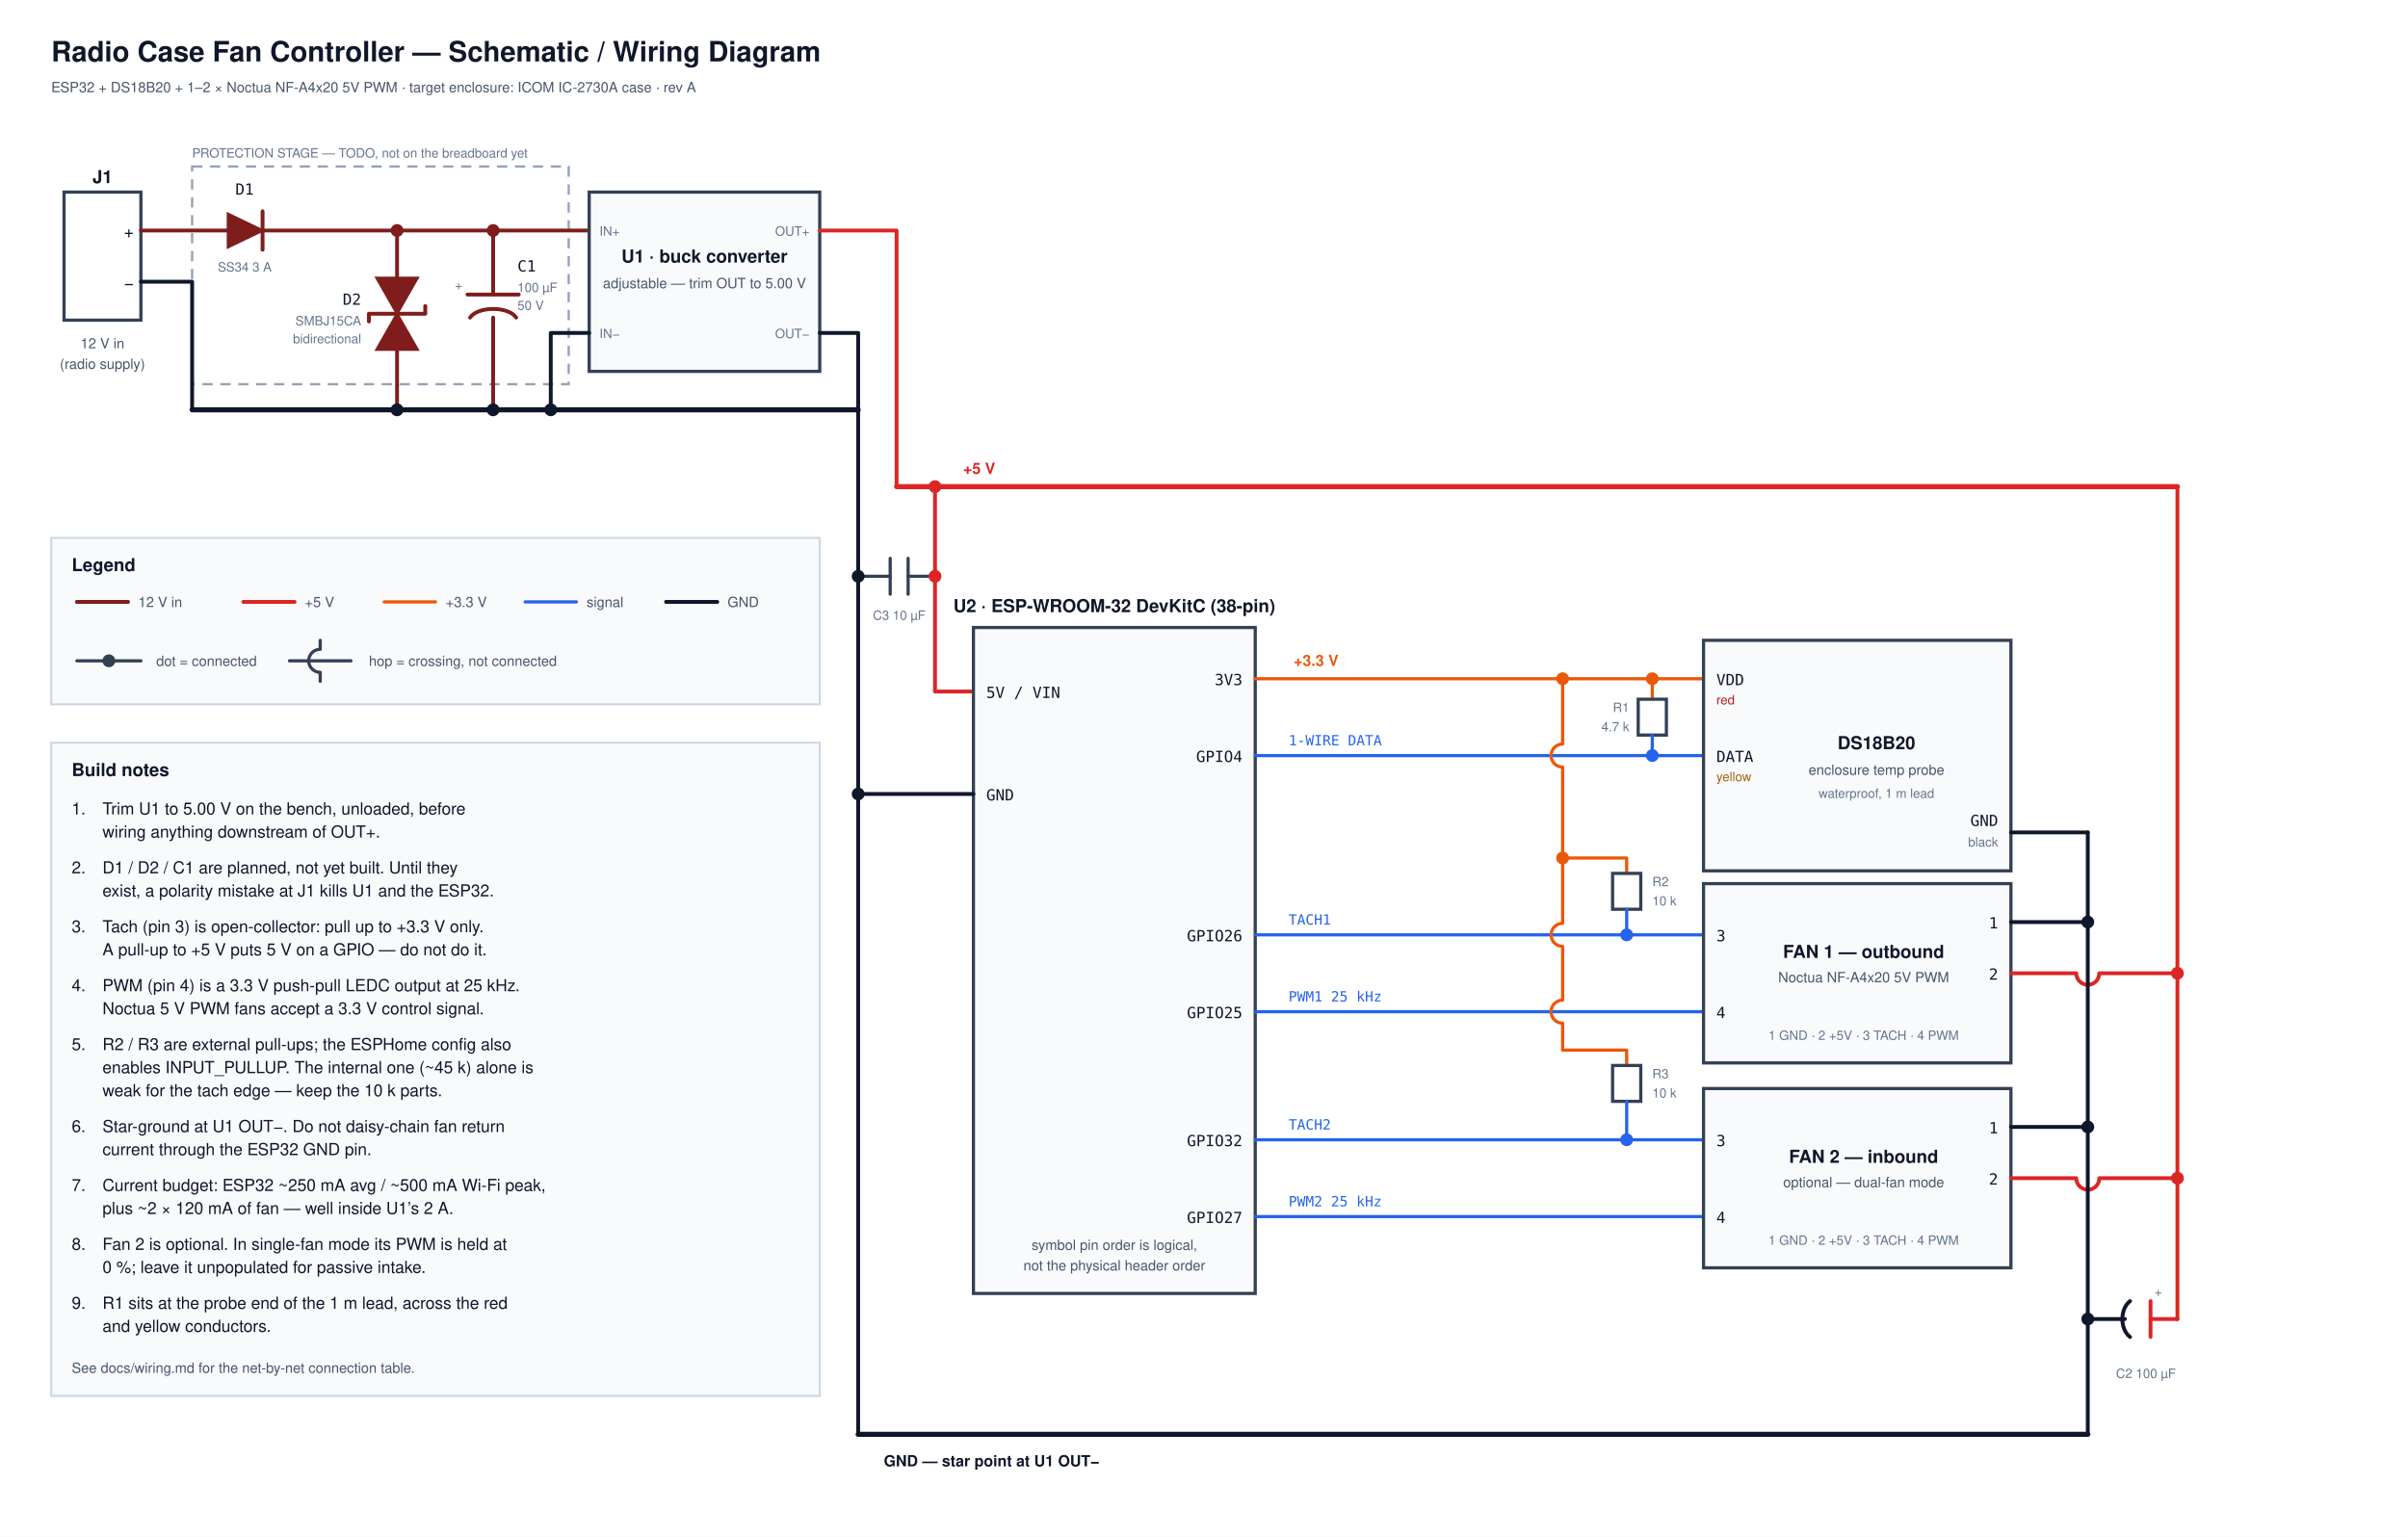
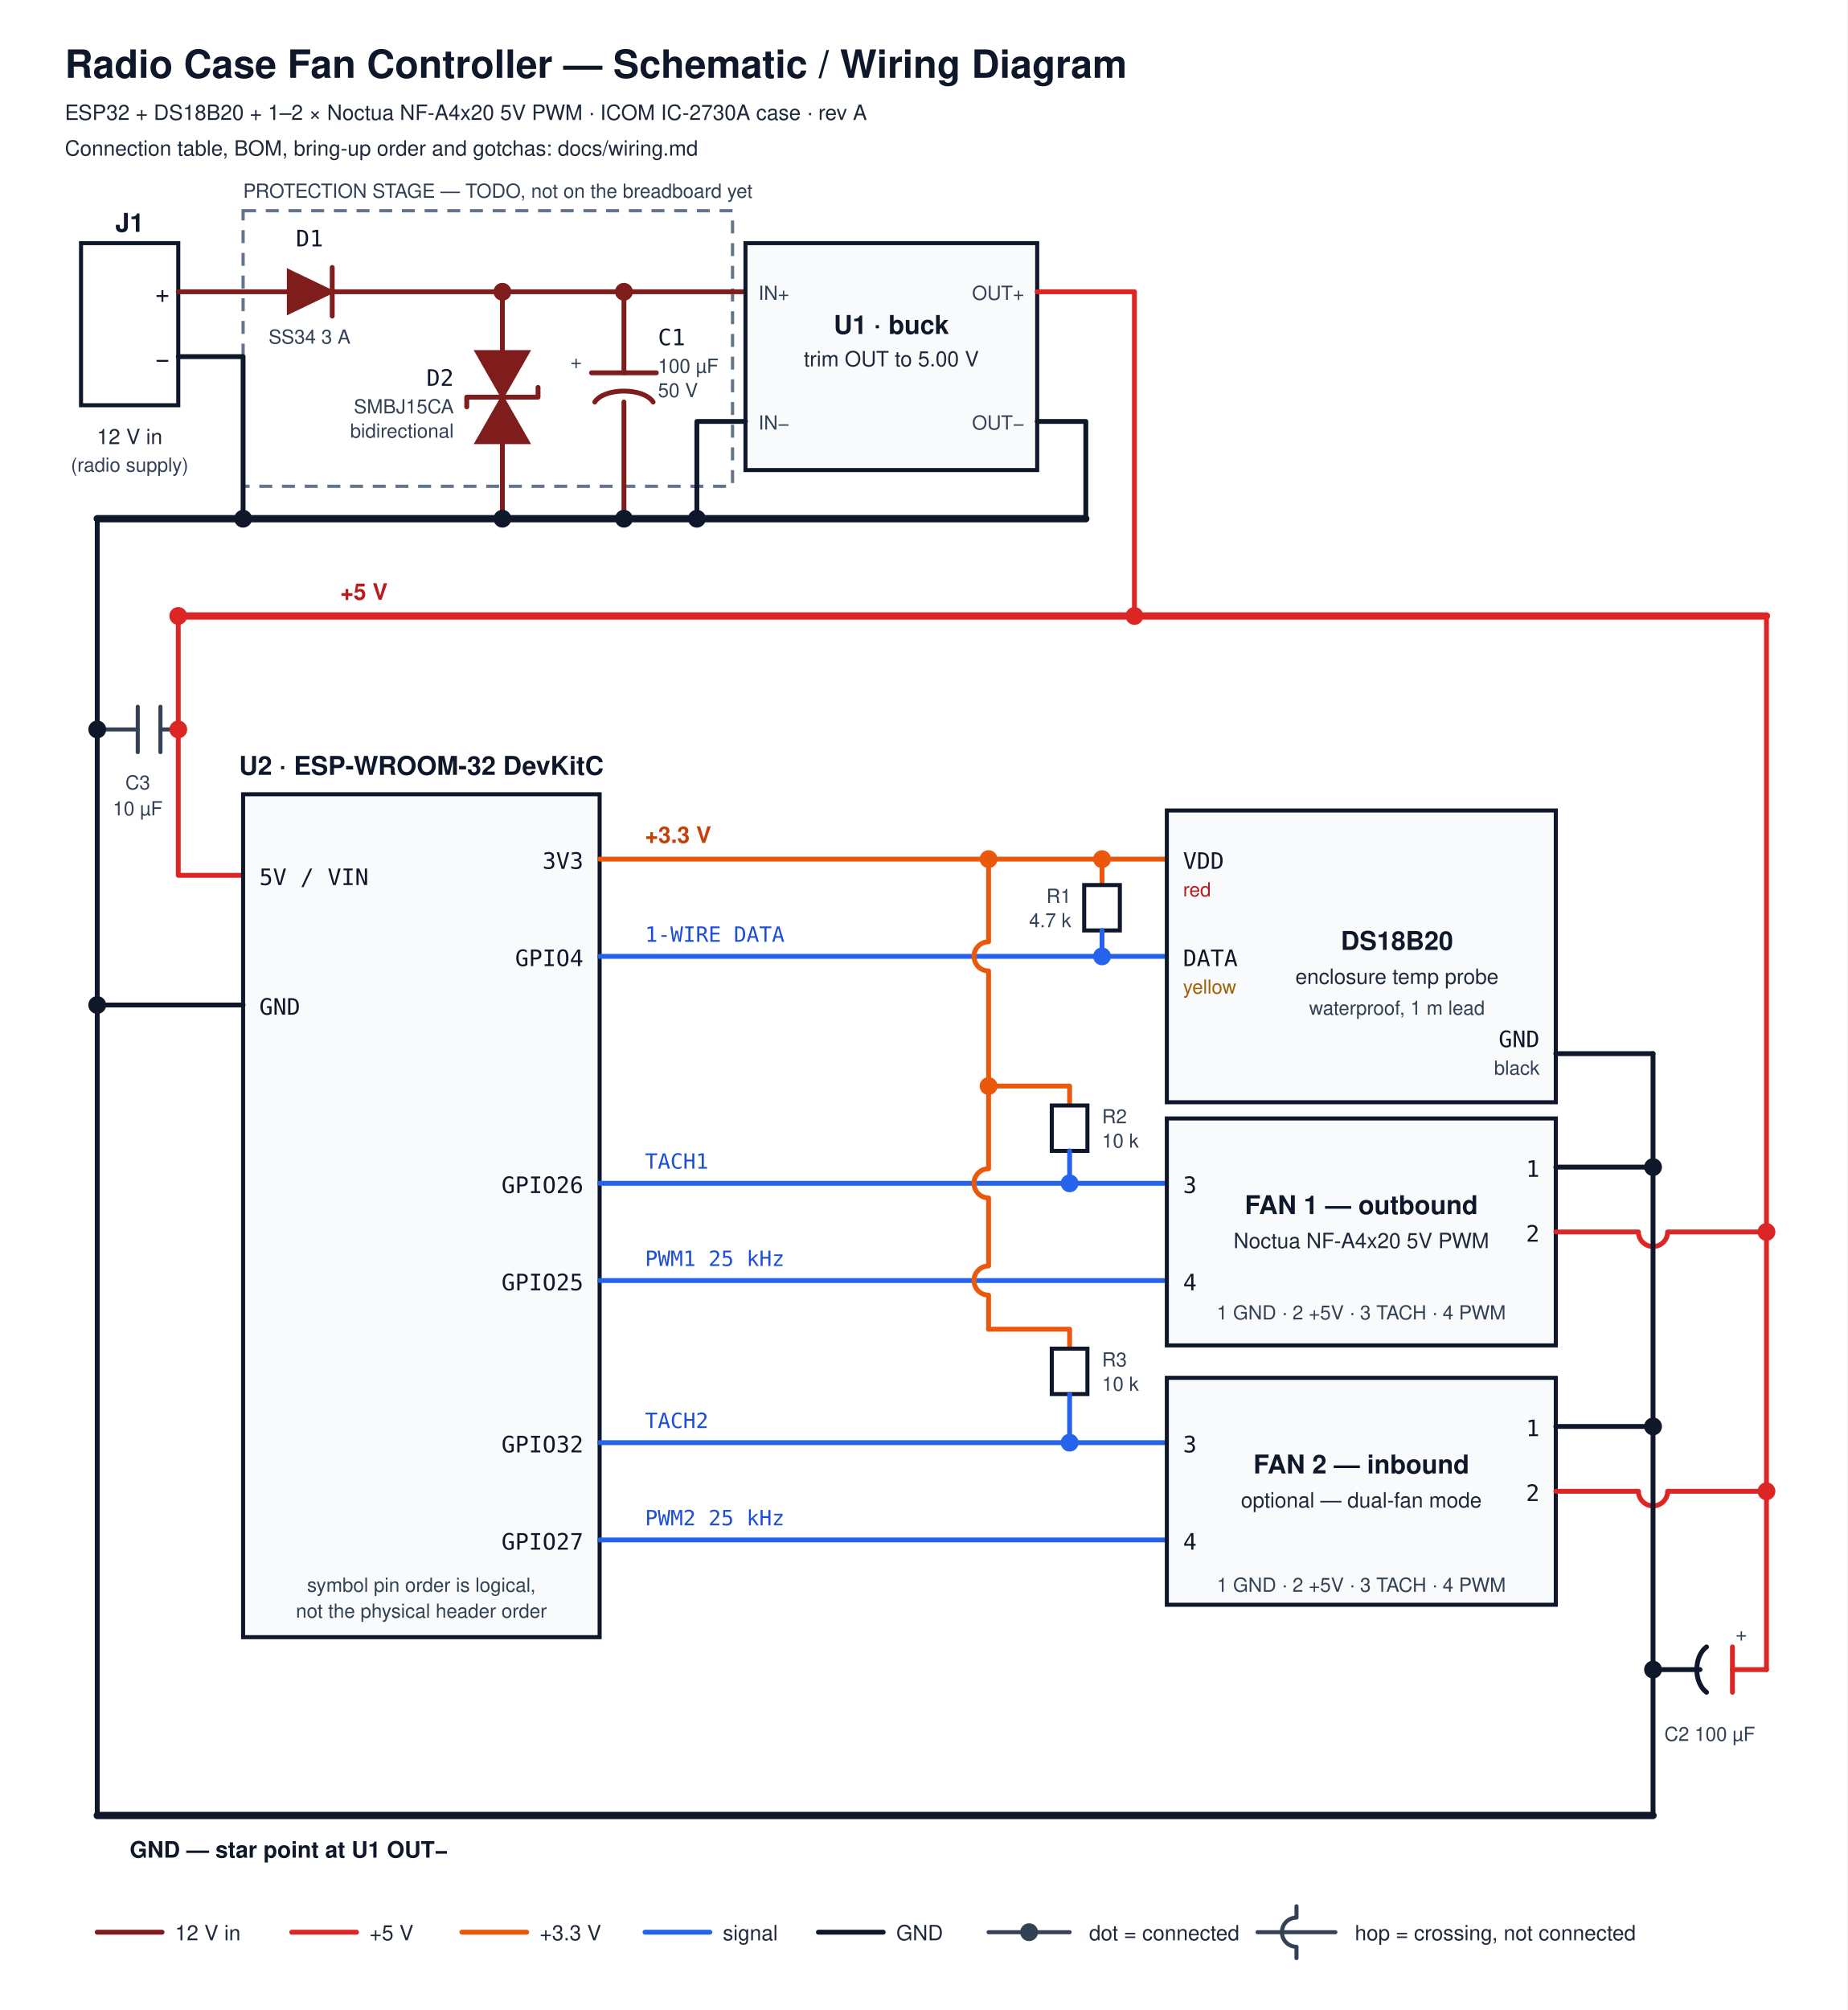
- <svg xmlns="http://www.w3.org/2000/svg" viewBox="0 0 1880 1200" width="1880" height="1200" font-family="Helvetica, Arial, sans-serif">
+ <svg xmlns="http://www.w3.org/2000/svg" viewBox="0 0 1140 1240" width="1140" height="1240" font-family="Helvetica, Arial, sans-serif">
  <defs>
    <style>
      .wire   { fill:none; stroke:#334155; stroke-width:2.5; stroke-linecap:round; stroke-linejoin:round; }
      .w12v   { fill:none; stroke:#7f1d1d; stroke-width:3;   stroke-linecap:round; stroke-linejoin:round; }
      .w5v    { fill:none; stroke:#dc2626; stroke-width:3;   stroke-linecap:round; stroke-linejoin:round; }
-       .w33v   { fill:none; stroke:#ea580c; stroke-width:2.5; stroke-linecap:round; stroke-linejoin:round; }
+       .w33v   { fill:none; stroke:#ea580c; stroke-width:3;   stroke-linecap:round; stroke-linejoin:round; }
      .wgnd   { fill:none; stroke:#0f172a; stroke-width:3;   stroke-linecap:round; stroke-linejoin:round; }
-       .wsig   { fill:none; stroke:#2563eb; stroke-width:2.5; stroke-linecap:round; stroke-linejoin:round; }
-       .rail5  { fill:none; stroke:#dc2626; stroke-width:4;   stroke-linecap:round; }
-       .railg  { fill:none; stroke:#0f172a; stroke-width:4;   stroke-linecap:round; }
-       .blk    { fill:#f8fafc; stroke:#334155; stroke-width:2.5; }
-       .part   { fill:#ffffff; stroke:#334155; stroke-width:2.5; }
-       .todo   { fill:none; stroke:#94a3b8; stroke-width:1.8; stroke-dasharray:8 6; }
-       .t      { font-size:13px; fill:#0f172a; }
-       .tm     { font-size:12px; fill:#0f172a; font-family:"DejaVu Sans Mono", Menlo, Consolas, monospace; }
-       .ts     { font-size:11px; fill:#475569; }
-       .tss    { font-size:10px; fill:#64748b; }
-       .tb     { font-size:14px; fill:#0f172a; font-weight:bold; }
-       .ttl    { font-size:22px; fill:#0f172a; font-weight:bold; }
-       .lbl5   { font-size:12px; fill:#dc2626; font-weight:bold; }
-       .lbl33  { font-size:12px; fill:#ea580c; font-weight:bold; }
-       .lblg   { font-size:12px; fill:#0f172a; font-weight:bold; }
-       .lblsig { font-size:11px; fill:#2563eb; font-family:"DejaVu Sans Mono", Menlo, Consolas, monospace; }
+       .wsig   { fill:none; stroke:#2563eb; stroke-width:3;   stroke-linecap:round; stroke-linejoin:round; }
+       .rail5  { fill:none; stroke:#dc2626; stroke-width:4.5; stroke-linecap:round; }
+       .railg  { fill:none; stroke:#0f172a; stroke-width:4.5; stroke-linecap:round; }
+       .blk    { fill:#f8fafc; stroke:#0f172a; stroke-width:2.5; }
+       .part   { fill:#ffffff; stroke:#0f172a; stroke-width:2.5; }
+       .todo   { fill:none; stroke:#64748b; stroke-width:2; stroke-dasharray:8 6; }
+       .tm     { font-size:14px; fill:#0f172a; font-family:'DejaVu Sans Mono', Menlo, Consolas, monospace; }
+       .ts     { font-size:13px; fill:#1e293b; }
+       .tss    { font-size:12px; fill:#334155; }
+       .tb     { font-size:16px; fill:#0f172a; font-weight:bold; }
+       .ttl    { font-size:24px; fill:#0f172a; font-weight:bold; }
+       .lbl5   { font-size:14px; fill:#b91c1c; font-weight:bold; }
+       .lbl33  { font-size:14px; fill:#c2410c; font-weight:bold; }
+       .lblg   { font-size:14px; fill:#0f172a; font-weight:bold; }
+       .lblsig { font-size:13px; fill:#1d4ed8; font-family:'DejaVu Sans Mono', Menlo, Consolas, monospace; }
    </style>
  </defs>
-   <rect x="0" y="0" width="1880" height="1200" fill="#ffffff" />
-   <text class="ttl" x="40" y="48" font-size="22px" fill="#0f172a" font-weight="bold">Radio Case Fan Controller — Schematic / Wiring Diagram</text>
-   <text class="ts" x="40" y="72" font-size="11px" fill="#475569">ESP32 + DS18B20 + 1–2 × Noctua NF-A4x20 5V PWM · target enclosure: ICOM IC-2730A case · rev A</text>
-   <rect class="todo" x="150" y="130" width="294" height="170" fill="none" stroke="#94a3b8" stroke-width="1.8" stroke-dasharray="8 6" />
-   <text class="tss" x="150" y="123" font-size="10px" fill="#64748b">PROTECTION STAGE — TODO, not on the breadboard yet</text>
-   <rect class="part" x="50" y="150" width="60" height="100" fill="#ffffff" stroke="#334155" stroke-width="2.5" />
-   <text class="tb" x="80" y="143" text-anchor="middle" font-size="14px" fill="#0f172a" font-weight="bold">J1</text>
-   <text class="tm" x="97" y="186" font-size="12px" fill="#0f172a" font-family="'DejaVu Sans Mono', Menlo, Consolas, monospace">+</text>
-   <text class="tm" x="97" y="226" font-size="12px" fill="#0f172a" font-family="'DejaVu Sans Mono', Menlo, Consolas, monospace">−</text>
-   <text class="ts" x="80" y="272" text-anchor="middle" font-size="11px" fill="#475569">12 V in</text>
-   <text class="ts" x="80" y="288" text-anchor="middle" font-size="11px" fill="#475569">(radio supply)</text>
+   <rect x="0" y="0" width="1140" height="1240" fill="#ffffff" />
+   <text class="ttl" x="40" y="48" font-size="24px" fill="#0f172a" font-weight="bold">Radio Case Fan Controller — Schematic / Wiring Diagram</text>
+   <text class="ts" x="40" y="74" font-size="13px" fill="#1e293b">ESP32 + DS18B20 + 1–2 × Noctua NF-A4x20 5V PWM · ICOM IC-2730A case · rev A</text>
+   <text class="ts" x="40" y="96" font-size="13px" fill="#1e293b">Connection table, BOM, bring-up order and gotchas: docs/wiring.md</text>
+   <rect class="todo" x="150" y="130" width="302" height="170" fill="none" stroke="#64748b" stroke-width="2" stroke-dasharray="8 6" />
+   <text class="tss" x="150" y="122" font-size="12px" fill="#334155">PROTECTION STAGE — TODO, not on the breadboard yet</text>
+   <rect class="part" x="50" y="150" width="60" height="100" fill="#ffffff" stroke="#0f172a" stroke-width="2.5" />
+   <text class="tb" x="80" y="143" text-anchor="middle" font-size="16px" fill="#0f172a" font-weight="bold">J1</text>
+   <text class="tm" x="96" y="187" font-size="14px" fill="#0f172a" font-family="'DejaVu Sans Mono', Menlo, Consolas, monospace">+</text>
+   <text class="tm" x="96" y="227" font-size="14px" fill="#0f172a" font-family="'DejaVu Sans Mono', Menlo, Consolas, monospace">−</text>
+   <text class="ts" x="80" y="274" text-anchor="middle" font-size="13px" fill="#1e293b">12 V in</text>
+   <text class="tss" x="80" y="291" text-anchor="middle" font-size="12px" fill="#334155">(radio supply)</text>
  <path class="w12v" d="M110,180 L178,180" fill="none" stroke="#7f1d1d" stroke-width="3" stroke-linecap="round" stroke-linejoin="round" />
  <polygon points="178,167 178,193 205,180" fill="#7f1d1d" stroke="#7f1d1d" stroke-width="2" />
  <path class="w12v" d="M205,165 L205,195" fill="none" stroke="#7f1d1d" stroke-width="3" stroke-linecap="round" stroke-linejoin="round" />
  <path class="w12v" d="M205,180 L460,180" fill="none" stroke="#7f1d1d" stroke-width="3" stroke-linecap="round" stroke-linejoin="round" />
-   <text class="tm" x="191" y="152" text-anchor="middle" font-size="12px" fill="#0f172a" font-family="'DejaVu Sans Mono', Menlo, Consolas, monospace">D1</text>
-   <text class="tss" x="191" y="212" text-anchor="middle" font-size="10px" fill="#64748b">SS34 3 A</text>
+   <text class="tm" x="191" y="152" text-anchor="middle" font-size="14px" fill="#0f172a" font-family="'DejaVu Sans Mono', Menlo, Consolas, monospace">D1</text>
+   <text class="tss" x="191" y="212" text-anchor="middle" font-size="12px" fill="#334155">SS34 3 A</text>
  <path class="wgnd" d="M110,220 L150,220 L150,320" fill="none" stroke="#0f172a" stroke-width="3" stroke-linecap="round" stroke-linejoin="round" />
  <path class="w12v" d="M310,180 L310,217" fill="none" stroke="#7f1d1d" stroke-width="3" stroke-linecap="round" stroke-linejoin="round" />
  <polygon points="294,217 326,217 310,245" fill="#7f1d1d" stroke="#7f1d1d" stroke-width="2" />
  <polygon points="294,273 326,273 310,245" fill="#7f1d1d" stroke="#7f1d1d" stroke-width="2" />
  <path class="w12v" d="M288,251 L288,245 L332,245 L332,239" fill="none" stroke="#7f1d1d" stroke-width="3" stroke-linecap="round" stroke-linejoin="round" />
  <path class="w12v" d="M310,273 L310,320" fill="none" stroke="#7f1d1d" stroke-width="3" stroke-linecap="round" stroke-linejoin="round" />
-   <circle cx="310" cy="180" r="5" fill="#7f1d1d" />
-   <text class="tm" x="282" y="238" text-anchor="end" font-size="12px" fill="#0f172a" font-family="'DejaVu Sans Mono', Menlo, Consolas, monospace">D2</text>
-   <text class="tss" x="282" y="254" text-anchor="end" font-size="10px" fill="#64748b">SMBJ15CA</text>
-   <text class="tss" x="282" y="268" text-anchor="end" font-size="10px" fill="#64748b">bidirectional</text>
+   <circle cx="310" cy="180" r="5.5" fill="#7f1d1d" />
+   <text class="tm" x="280" y="238" text-anchor="end" font-size="14px" fill="#0f172a" font-family="'DejaVu Sans Mono', Menlo, Consolas, monospace">D2</text>
+   <text class="tss" x="280" y="255" text-anchor="end" font-size="12px" fill="#334155">SMBJ15CA</text>
+   <text class="tss" x="280" y="270" text-anchor="end" font-size="12px" fill="#334155">bidirectional</text>
  <path class="w12v" d="M385,180 L385,230" fill="none" stroke="#7f1d1d" stroke-width="3" stroke-linecap="round" stroke-linejoin="round" />
  <path class="w12v" d="M365,230 L405,230" fill="none" stroke="#7f1d1d" stroke-width="3" stroke-linecap="round" stroke-linejoin="round" />
  <path class="w12v" d="M367,248 C373,239 397,239 403,248" fill="none" stroke="#7f1d1d" stroke-width="3" stroke-linecap="round" stroke-linejoin="round" />
  <path class="w12v" d="M385,248 L385,320" fill="none" stroke="#7f1d1d" stroke-width="3" stroke-linecap="round" stroke-linejoin="round" />
-   <circle cx="385" cy="180" r="5" fill="#7f1d1d" />
-   <text class="tss" x="361" y="226" text-anchor="end" font-size="10px" fill="#64748b">+</text>
-   <text class="tm" x="404" y="212" font-size="12px" fill="#0f172a" font-family="'DejaVu Sans Mono', Menlo, Consolas, monospace">C1</text>
-   <text class="tss" x="404" y="228" font-size="10px" fill="#64748b">100 µF</text>
-   <text class="tss" x="404" y="242" font-size="10px" fill="#64748b">50 V</text>
-   <rect class="blk" x="460" y="150" width="180" height="140" fill="#f8fafc" stroke="#334155" stroke-width="2.5" />
-   <text class="tb" x="550" y="205" text-anchor="middle" font-size="14px" fill="#0f172a" font-weight="bold">U1 · buck converter</text>
-   <text class="ts" x="550" y="225" text-anchor="middle" font-size="11px" fill="#475569">adjustable — trim OUT to 5.00 V</text>
-   <text class="tss" x="468" y="184" font-size="10px" fill="#64748b">IN+</text>
-   <text class="tss" x="468" y="264" font-size="10px" fill="#64748b">IN−</text>
-   <text class="tss" x="632" y="184" text-anchor="end" font-size="10px" fill="#64748b">OUT+</text>
-   <text class="tss" x="632" y="264" text-anchor="end" font-size="10px" fill="#64748b">OUT−</text>
+   <circle cx="385" cy="180" r="5.5" fill="#7f1d1d" />
+   <text class="tss" x="359" y="227" text-anchor="end" font-size="12px" fill="#334155">+</text>
+   <text class="tm" x="406" y="213" font-size="14px" fill="#0f172a" font-family="'DejaVu Sans Mono', Menlo, Consolas, monospace">C1</text>
+   <text class="tss" x="406" y="230" font-size="12px" fill="#334155">100 µF</text>
+   <text class="tss" x="406" y="245" font-size="12px" fill="#334155">50 V</text>
+   <rect class="blk" x="460" y="150" width="180" height="140" fill="#f8fafc" stroke="#0f172a" stroke-width="2.5" />
+   <text class="tb" x="550" y="206" text-anchor="middle" font-size="16px" fill="#0f172a" font-weight="bold">U1 · buck</text>
+   <text class="ts" x="550" y="226" text-anchor="middle" font-size="13px" fill="#1e293b">trim OUT to 5.00 V</text>
+   <text class="tss" x="468" y="185" font-size="12px" fill="#334155">IN+</text>
+   <text class="tss" x="468" y="265" font-size="12px" fill="#334155">IN−</text>
+   <text class="tss" x="632" y="185" text-anchor="end" font-size="12px" fill="#334155">OUT+</text>
+   <text class="tss" x="632" y="265" text-anchor="end" font-size="12px" fill="#334155">OUT−</text>
  <path class="wgnd" d="M460,260 L430,260 L430,320" fill="none" stroke="#0f172a" stroke-width="3" stroke-linecap="round" stroke-linejoin="round" />
  <path class="wgnd" d="M640,260 L670,260 L670,320" fill="none" stroke="#0f172a" stroke-width="3" stroke-linecap="round" stroke-linejoin="round" />
  <path class="w5v" d="M640,180 L700,180 L700,380" fill="none" stroke="#dc2626" stroke-width="3" stroke-linecap="round" stroke-linejoin="round" />
-   <path class="railg" d="M150,320 L670,320" fill="none" stroke="#0f172a" stroke-width="4" stroke-linecap="round" />
-   <circle cx="310" cy="320" r="5" fill="#0f172a" />
-   <circle cx="385" cy="320" r="5" fill="#0f172a" />
-   <circle cx="430" cy="320" r="5" fill="#0f172a" />
-   <path class="wgnd" d="M670,320 L670,1120" fill="none" stroke="#0f172a" stroke-width="3" stroke-linecap="round" stroke-linejoin="round" />
-   <path class="rail5" d="M700,380 L1700,380" fill="none" stroke="#dc2626" stroke-width="4" stroke-linecap="round" />
-   <text class="lbl5" x="752" y="370" font-size="12px" fill="#dc2626" font-weight="bold">+5 V</text>
-   <path class="w5v" d="M730,380 L730,540 L760,540" fill="none" stroke="#dc2626" stroke-width="3" stroke-linecap="round" stroke-linejoin="round" />
-   <circle cx="730" cy="380" r="5" fill="#dc2626" />
-   <path class="wire" d="M670,450 L695,450 M709,450 L730,450" fill="none" stroke="#334155" stroke-width="2.5" stroke-linecap="round" stroke-linejoin="round" />
-   <path class="wire" d="M695,436 L695,464" fill="none" stroke="#334155" stroke-width="2.5" stroke-linecap="round" stroke-linejoin="round" />
-   <path class="wire" d="M709,436 L709,464" fill="none" stroke="#334155" stroke-width="2.5" stroke-linecap="round" stroke-linejoin="round" />
-   <circle cx="670" cy="450" r="5" fill="#0f172a" />
-   <circle cx="730" cy="450" r="5" fill="#dc2626" />
-   <text class="tss" x="702" y="484" text-anchor="middle" font-size="10px" fill="#64748b">C3 10 µF</text>
-   <text class="tb" x="870" y="478" text-anchor="middle" font-size="14px" fill="#0f172a" font-weight="bold">U2 · ESP-WROOM-32 DevKitC (38-pin)</text>
-   <rect class="blk" x="760" y="490" width="220" height="520" fill="#f8fafc" stroke="#334155" stroke-width="2.5" />
-   <text class="ts" x="870" y="976" text-anchor="middle" fill="#94a3b8" font-size="11px">symbol pin order is logical,</text>
-   <text class="ts" x="870" y="992" text-anchor="middle" fill="#94a3b8" font-size="11px">not the physical header order</text>
-   <text class="tm" x="770" y="545" font-size="12px" fill="#0f172a" font-family="'DejaVu Sans Mono', Menlo, Consolas, monospace">5V / VIN</text>
-   <text class="tm" x="770" y="625" font-size="12px" fill="#0f172a" font-family="'DejaVu Sans Mono', Menlo, Consolas, monospace">GND</text>
-   <path class="wgnd" d="M760,620 L670,620" fill="none" stroke="#0f172a" stroke-width="3" stroke-linecap="round" stroke-linejoin="round" />
-   <circle cx="670" cy="620" r="5" fill="#0f172a" />
-   <text class="tm" x="970" y="535" text-anchor="end" font-size="12px" fill="#0f172a" font-family="'DejaVu Sans Mono', Menlo, Consolas, monospace">3V3</text>
-   <text class="tm" x="970" y="595" text-anchor="end" font-size="12px" fill="#0f172a" font-family="'DejaVu Sans Mono', Menlo, Consolas, monospace">GPIO4</text>
-   <text class="tm" x="970" y="735" text-anchor="end" font-size="12px" fill="#0f172a" font-family="'DejaVu Sans Mono', Menlo, Consolas, monospace">GPIO26</text>
-   <text class="tm" x="970" y="795" text-anchor="end" font-size="12px" fill="#0f172a" font-family="'DejaVu Sans Mono', Menlo, Consolas, monospace">GPIO25</text>
-   <text class="tm" x="970" y="895" text-anchor="end" font-size="12px" fill="#0f172a" font-family="'DejaVu Sans Mono', Menlo, Consolas, monospace">GPIO32</text>
-   <text class="tm" x="970" y="955" text-anchor="end" font-size="12px" fill="#0f172a" font-family="'DejaVu Sans Mono', Menlo, Consolas, monospace">GPIO27</text>
-   <path class="w33v" d="M980,530 L1330,530" fill="none" stroke="#ea580c" stroke-width="2.5" stroke-linecap="round" stroke-linejoin="round" />
-   <text class="lbl33" x="1010" y="520" font-size="12px" fill="#ea580c" font-weight="bold">+3.3 V</text>
-   <path class="wsig" d="M980,590 L1330,590" fill="none" stroke="#2563eb" stroke-width="2.5" stroke-linecap="round" stroke-linejoin="round" />
-   <text class="lblsig" x="1006" y="582" font-size="11px" fill="#2563eb" font-family="'DejaVu Sans Mono', Menlo, Consolas, monospace">1-WIRE DATA</text>
-   <path class="wsig" d="M980,730 L1330,730" fill="none" stroke="#2563eb" stroke-width="2.5" stroke-linecap="round" stroke-linejoin="round" />
-   <text class="lblsig" x="1006" y="722" font-size="11px" fill="#2563eb" font-family="'DejaVu Sans Mono', Menlo, Consolas, monospace">TACH1</text>
-   <path class="wsig" d="M980,790 L1330,790" fill="none" stroke="#2563eb" stroke-width="2.5" stroke-linecap="round" stroke-linejoin="round" />
-   <text class="lblsig" x="1006" y="782" font-size="11px" fill="#2563eb" font-family="'DejaVu Sans Mono', Menlo, Consolas, monospace">PWM1  25 kHz</text>
-   <path class="wsig" d="M980,890 L1330,890" fill="none" stroke="#2563eb" stroke-width="2.5" stroke-linecap="round" stroke-linejoin="round" />
-   <text class="lblsig" x="1006" y="882" font-size="11px" fill="#2563eb" font-family="'DejaVu Sans Mono', Menlo, Consolas, monospace">TACH2</text>
-   <path class="wsig" d="M980,950 L1330,950" fill="none" stroke="#2563eb" stroke-width="2.5" stroke-linecap="round" stroke-linejoin="round" />
-   <text class="lblsig" x="1006" y="942" font-size="11px" fill="#2563eb" font-family="'DejaVu Sans Mono', Menlo, Consolas, monospace">PWM2  25 kHz</text>
-   <path class="w33v" d="M1290,530 L1290,546" fill="none" stroke="#ea580c" stroke-width="2.5" stroke-linecap="round" stroke-linejoin="round" />
-   <rect class="part" x="1279" y="546" width="22" height="28" fill="#ffffff" stroke="#334155" stroke-width="2.5" />
-   <path class="wsig" d="M1290,574 L1290,590" fill="none" stroke="#2563eb" stroke-width="2.5" stroke-linecap="round" stroke-linejoin="round" />
-   <circle cx="1290" cy="530" r="5" fill="#ea580c" />
-   <circle cx="1290" cy="590" r="5" fill="#2563eb" />
-   <text class="tss" x="1272" y="556" text-anchor="end" font-size="10px" fill="#64748b">R1</text>
-   <text class="tss" x="1272" y="571" text-anchor="end" font-size="10px" fill="#64748b">4.7 k</text>
-   <path class="w33v" d="M1220,530                         L1220,581 A 9,9 0 0,0 1220,599                         L1220,721 A 9,9 0 0,0 1220,739                         L1220,781 A 9,9 0 0,0 1220,799                         L1220,820" fill="none" stroke="#ea580c" stroke-width="2.5" stroke-linecap="round" stroke-linejoin="round" />
-   <circle cx="1220" cy="530" r="5" fill="#ea580c" />
-   <circle cx="1220" cy="670" r="5" fill="#ea580c" />
-   <path class="w33v" d="M1220,670 L1270,670 L1270,682" fill="none" stroke="#ea580c" stroke-width="2.5" stroke-linecap="round" stroke-linejoin="round" />
-   <rect class="part" x="1259" y="682" width="22" height="28" fill="#ffffff" stroke="#334155" stroke-width="2.5" />
-   <path class="wsig" d="M1270,710 L1270,730" fill="none" stroke="#2563eb" stroke-width="2.5" stroke-linecap="round" stroke-linejoin="round" />
-   <circle cx="1270" cy="730" r="5" fill="#2563eb" />
-   <text class="tss" x="1290" y="692" font-size="10px" fill="#64748b">R2</text>
-   <text class="tss" x="1290" y="707" font-size="10px" fill="#64748b">10 k</text>
-   <path class="w33v" d="M1220,820 L1270,820 L1270,832" fill="none" stroke="#ea580c" stroke-width="2.5" stroke-linecap="round" stroke-linejoin="round" />
-   <rect class="part" x="1259" y="832" width="22" height="28" fill="#ffffff" stroke="#334155" stroke-width="2.5" />
-   <path class="wsig" d="M1270,860 L1270,890" fill="none" stroke="#2563eb" stroke-width="2.5" stroke-linecap="round" stroke-linejoin="round" />
-   <circle cx="1270" cy="890" r="5" fill="#2563eb" />
-   <text class="tss" x="1290" y="842" font-size="10px" fill="#64748b">R3</text>
-   <text class="tss" x="1290" y="857" font-size="10px" fill="#64748b">10 k</text>
-   <rect class="blk" x="1330" y="500" width="240" height="180" fill="#f8fafc" stroke="#334155" stroke-width="2.5" />
-   <text class="tm" x="1340" y="535" font-size="12px" fill="#0f172a" font-family="'DejaVu Sans Mono', Menlo, Consolas, monospace">VDD</text>
-   <text x="1340" y="550" fill="#b91c1c" font-size="10px">red</text>
-   <text class="tm" x="1340" y="595" font-size="12px" fill="#0f172a" font-family="'DejaVu Sans Mono', Menlo, Consolas, monospace">DATA</text>
-   <text x="1340" y="610" fill="#a16207" font-size="10px">yellow</text>
-   <text class="tb" x="1465" y="585" text-anchor="middle" font-size="14px" fill="#0f172a" font-weight="bold">DS18B20</text>
-   <text class="ts" x="1465" y="605" text-anchor="middle" font-size="11px" fill="#475569">enclosure temp probe</text>
-   <text class="tss" x="1465" y="623" text-anchor="middle" font-size="10px" fill="#64748b">waterproof, 1 m lead</text>
-   <text class="tm" x="1560" y="645" text-anchor="end" font-size="12px" fill="#0f172a" font-family="'DejaVu Sans Mono', Menlo, Consolas, monospace">GND</text>
-   <text class="tss" x="1560" y="661" text-anchor="end" font-size="10px" fill="#64748b">black</text>
-   <path class="wgnd" d="M1570,650 L1630,650" fill="none" stroke="#0f172a" stroke-width="3" stroke-linecap="round" stroke-linejoin="round" />
-   <rect class="blk" x="1330" y="690" width="240" height="140" fill="#f8fafc" stroke="#334155" stroke-width="2.5" />
-   <text class="tm" x="1340" y="735" font-size="12px" fill="#0f172a" font-family="'DejaVu Sans Mono', Menlo, Consolas, monospace">3</text>
-   <text class="tm" x="1340" y="795" font-size="12px" fill="#0f172a" font-family="'DejaVu Sans Mono', Menlo, Consolas, monospace">4</text>
-   <text class="tm" x="1560" y="725" text-anchor="end" font-size="12px" fill="#0f172a" font-family="'DejaVu Sans Mono', Menlo, Consolas, monospace">1</text>
-   <text class="tm" x="1560" y="765" text-anchor="end" font-size="12px" fill="#0f172a" font-family="'DejaVu Sans Mono', Menlo, Consolas, monospace">2</text>
-   <text class="tb" x="1455" y="748" text-anchor="middle" font-size="14px" fill="#0f172a" font-weight="bold">FAN 1 — outbound</text>
-   <text class="ts" x="1455" y="767" text-anchor="middle" font-size="11px" fill="#475569">Noctua NF-A4x20 5V PWM</text>
-   <text class="tss" x="1455" y="812" text-anchor="middle" font-size="10px" fill="#64748b">1 GND · 2 +5V · 3 TACH · 4 PWM</text>
-   <path class="wgnd" d="M1570,720 L1630,720" fill="none" stroke="#0f172a" stroke-width="3" stroke-linecap="round" stroke-linejoin="round" />
-   <path class="w5v" d="M1570,760 L1621,760 A 9,9 0 0,0 1639,760 L1700,760" fill="none" stroke="#dc2626" stroke-width="3" stroke-linecap="round" stroke-linejoin="round" />
-   <rect class="blk" x="1330" y="850" width="240" height="140" fill="#f8fafc" stroke="#334155" stroke-width="2.5" />
-   <text class="tm" x="1340" y="895" font-size="12px" fill="#0f172a" font-family="'DejaVu Sans Mono', Menlo, Consolas, monospace">3</text>
-   <text class="tm" x="1340" y="955" font-size="12px" fill="#0f172a" font-family="'DejaVu Sans Mono', Menlo, Consolas, monospace">4</text>
-   <text class="tm" x="1560" y="885" text-anchor="end" font-size="12px" fill="#0f172a" font-family="'DejaVu Sans Mono', Menlo, Consolas, monospace">1</text>
-   <text class="tm" x="1560" y="925" text-anchor="end" font-size="12px" fill="#0f172a" font-family="'DejaVu Sans Mono', Menlo, Consolas, monospace">2</text>
-   <text class="tb" x="1455" y="908" text-anchor="middle" font-size="14px" fill="#0f172a" font-weight="bold">FAN 2 — inbound</text>
-   <text class="ts" x="1455" y="927" text-anchor="middle" font-size="11px" fill="#475569">optional — dual-fan mode</text>
-   <text class="tss" x="1455" y="972" text-anchor="middle" font-size="10px" fill="#64748b">1 GND · 2 +5V · 3 TACH · 4 PWM</text>
-   <path class="wgnd" d="M1570,880 L1630,880" fill="none" stroke="#0f172a" stroke-width="3" stroke-linecap="round" stroke-linejoin="round" />
-   <path class="w5v" d="M1570,920 L1621,920 A 9,9 0 0,0 1639,920 L1700,920" fill="none" stroke="#dc2626" stroke-width="3" stroke-linecap="round" stroke-linejoin="round" />
-   <path class="w5v" d="M1700,380 L1700,1030" fill="none" stroke="#dc2626" stroke-width="3" stroke-linecap="round" stroke-linejoin="round" />
-   <path class="wgnd" d="M1630,650 L1630,1120" fill="none" stroke="#0f172a" stroke-width="3" stroke-linecap="round" stroke-linejoin="round" />
-   <circle cx="1700" cy="760" r="5" fill="#dc2626" />
-   <circle cx="1700" cy="920" r="5" fill="#dc2626" />
-   <circle cx="1630" cy="720" r="5" fill="#0f172a" />
-   <circle cx="1630" cy="880" r="5" fill="#0f172a" />
-   <path class="w5v" d="M1700,1030 L1679,1030" fill="none" stroke="#dc2626" stroke-width="3" stroke-linecap="round" stroke-linejoin="round" />
-   <path class="w5v" d="M1679,1016 L1679,1044" fill="none" stroke="#dc2626" stroke-width="3" stroke-linecap="round" stroke-linejoin="round" />
-   <path class="wgnd" d="M1663,1016 C1655,1022 1655,1038 1663,1044" fill="none" stroke="#0f172a" stroke-width="3" stroke-linecap="round" stroke-linejoin="round" />
-   <path class="wgnd" d="M1659,1030 L1630,1030" fill="none" stroke="#0f172a" stroke-width="3" stroke-linecap="round" stroke-linejoin="round" />
-   <circle cx="1630" cy="1030" r="5" fill="#0f172a" />
-   <text class="tss" x="1688" y="1012" text-anchor="end" font-size="10px" fill="#64748b">+</text>
-   <text class="tss" x="1652" y="1076" font-size="10px" fill="#64748b">C2 100 µF</text>
-   <path class="railg" d="M670,1120 L1630,1120" fill="none" stroke="#0f172a" stroke-width="4" stroke-linecap="round" />
-   <text class="lblg" x="690" y="1145" font-size="12px" fill="#0f172a" font-weight="bold">GND — star point at U1 OUT−</text>
-   <rect x="40" y="420" width="600" height="130" fill="#f8fafc" stroke="#cbd5e1" stroke-width="1.5" />
-   <text class="tb" x="56" y="446" font-size="14px" fill="#0f172a" font-weight="bold">Legend</text>
-   <path class="w12v" d="M60,470 L100,470" fill="none" stroke="#7f1d1d" stroke-width="3" stroke-linecap="round" stroke-linejoin="round" />
-   <text class="ts" x="108" y="474" font-size="11px" fill="#475569">12 V in</text>
-   <path class="w5v" d="M190,470 L230,470" fill="none" stroke="#dc2626" stroke-width="3" stroke-linecap="round" stroke-linejoin="round" />
-   <text class="ts" x="238" y="474" font-size="11px" fill="#475569">+5 V</text>
-   <path class="w33v" d="M300,470 L340,470" fill="none" stroke="#ea580c" stroke-width="2.5" stroke-linecap="round" stroke-linejoin="round" />
-   <text class="ts" x="348" y="474" font-size="11px" fill="#475569">+3.3 V</text>
-   <path class="wsig" d="M410,470 L450,470" fill="none" stroke="#2563eb" stroke-width="2.5" stroke-linecap="round" stroke-linejoin="round" />
-   <text class="ts" x="458" y="474" font-size="11px" fill="#475569">signal</text>
-   <path class="wgnd" d="M520,470 L560,470" fill="none" stroke="#0f172a" stroke-width="3" stroke-linecap="round" stroke-linejoin="round" />
-   <text class="ts" x="568" y="474" font-size="11px" fill="#475569">GND</text>
-   <path class="wire" d="M60,516 L110,516" fill="none" stroke="#334155" stroke-width="2.5" stroke-linecap="round" stroke-linejoin="round" />
-   <circle cx="85" cy="516" r="5" fill="#334155" />
-   <text class="ts" x="122" y="520" font-size="11px" fill="#475569">dot = connected</text>
-   <path class="wire" d="M250,532 L250,525 A 9,9 0 0,1 250,507 L250,500" fill="none" stroke="#334155" stroke-width="2.5" stroke-linecap="round" stroke-linejoin="round" />
-   <path class="wire" d="M226,516 L274,516" fill="none" stroke="#334155" stroke-width="2.5" stroke-linecap="round" stroke-linejoin="round" />
-   <text class="ts" x="288" y="520" font-size="11px" fill="#475569">hop = crossing, not connected</text>
-   <rect x="40" y="580" width="600" height="510" fill="#f8fafc" stroke="#cbd5e1" stroke-width="1.5" />
-   <text class="tb" x="56" y="606" font-size="14px" fill="#0f172a" font-weight="bold">Build notes</text>
-   <text class="t" x="56" y="636" font-size="13px" fill="#0f172a">1.</text>
-   <text class="t" x="80" y="636" font-size="13px" fill="#0f172a">Trim U1 to 5.00 V on the bench, unloaded, before</text>
-   <text class="t" x="80" y="654" font-size="13px" fill="#0f172a">wiring anything downstream of OUT+.</text>
-   <text class="t" x="56" y="682" font-size="13px" fill="#0f172a">2.</text>
-   <text class="t" x="80" y="682" font-size="13px" fill="#0f172a">D1 / D2 / C1 are planned, not yet built. Until they</text>
-   <text class="t" x="80" y="700" font-size="13px" fill="#0f172a">exist, a polarity mistake at J1 kills U1 and the ESP32.</text>
-   <text class="t" x="56" y="728" font-size="13px" fill="#0f172a">3.</text>
-   <text class="t" x="80" y="728" font-size="13px" fill="#0f172a">Tach (pin 3) is open-collector: pull up to +3.3 V only.</text>
-   <text class="t" x="80" y="746" font-size="13px" fill="#0f172a">A pull-up to +5 V puts 5 V on a GPIO — do not do it.</text>
-   <text class="t" x="56" y="774" font-size="13px" fill="#0f172a">4.</text>
-   <text class="t" x="80" y="774" font-size="13px" fill="#0f172a">PWM (pin 4) is a 3.3 V push-pull LEDC output at 25 kHz.</text>
-   <text class="t" x="80" y="792" font-size="13px" fill="#0f172a">Noctua 5 V PWM fans accept a 3.3 V control signal.</text>
-   <text class="t" x="56" y="820" font-size="13px" fill="#0f172a">5.</text>
-   <text class="t" x="80" y="820" font-size="13px" fill="#0f172a">R2 / R3 are external pull-ups; the ESPHome config also</text>
-   <text class="t" x="80" y="838" font-size="13px" fill="#0f172a">enables INPUT_PULLUP. The internal one (~45 k) alone is</text>
-   <text class="t" x="80" y="856" font-size="13px" fill="#0f172a">weak for the tach edge — keep the 10 k parts.</text>
-   <text class="t" x="56" y="884" font-size="13px" fill="#0f172a">6.</text>
-   <text class="t" x="80" y="884" font-size="13px" fill="#0f172a">Star-ground at U1 OUT−. Do not daisy-chain fan return</text>
-   <text class="t" x="80" y="902" font-size="13px" fill="#0f172a">current through the ESP32 GND pin.</text>
-   <text class="t" x="56" y="930" font-size="13px" fill="#0f172a">7.</text>
-   <text class="t" x="80" y="930" font-size="13px" fill="#0f172a">Current budget: ESP32 ~250 mA avg / ~500 mA Wi-Fi peak,</text>
-   <text class="t" x="80" y="948" font-size="13px" fill="#0f172a">plus ~2 × 120 mA of fan — well inside U1’s 2 A.</text>
-   <text class="t" x="56" y="976" font-size="13px" fill="#0f172a">8.</text>
-   <text class="t" x="80" y="976" font-size="13px" fill="#0f172a">Fan 2 is optional. In single-fan mode its PWM is held at</text>
-   <text class="t" x="80" y="994" font-size="13px" fill="#0f172a">0 %; leave it unpopulated for passive intake.</text>
-   <text class="t" x="56" y="1022" font-size="13px" fill="#0f172a">9.</text>
-   <text class="t" x="80" y="1022" font-size="13px" fill="#0f172a">R1 sits at the probe end of the 1 m lead, across the red</text>
-   <text class="t" x="80" y="1040" font-size="13px" fill="#0f172a">and yellow conductors.</text>
-   <text class="ts" x="56" y="1072" font-size="11px" fill="#475569">See docs/wiring.md for the net-by-net connection table.</text>
+   <path class="railg" d="M60,320 L670,320" fill="none" stroke="#0f172a" stroke-width="4.5" stroke-linecap="round" />
+   <circle cx="150" cy="320" r="5.5" fill="#0f172a" />
+   <circle cx="310" cy="320" r="5.5" fill="#0f172a" />
+   <circle cx="385" cy="320" r="5.5" fill="#0f172a" />
+   <circle cx="430" cy="320" r="5.5" fill="#0f172a" />
+   <path class="wgnd" d="M60,320 L60,1120" fill="none" stroke="#0f172a" stroke-width="3" stroke-linecap="round" stroke-linejoin="round" />
+   <path class="rail5" d="M110,380 L1090,380" fill="none" stroke="#dc2626" stroke-width="4.5" stroke-linecap="round" />
+   <text class="lbl5" x="210" y="370" font-size="14px" fill="#b91c1c" font-weight="bold">+5 V</text>
+   <circle cx="700" cy="380" r="5.5" fill="#dc2626" />
+   <path class="w5v" d="M110,380 L110,540 L150,540" fill="none" stroke="#dc2626" stroke-width="3" stroke-linecap="round" stroke-linejoin="round" />
+   <circle cx="110" cy="380" r="5.5" fill="#dc2626" />
+   <path class="wire" d="M60,450 L85,450 M99,450 L110,450" fill="none" stroke="#334155" stroke-width="2.5" stroke-linecap="round" stroke-linejoin="round" />
+   <path class="wire" d="M85,436 L85,464" fill="none" stroke="#334155" stroke-width="2.5" stroke-linecap="round" stroke-linejoin="round" />
+   <path class="wire" d="M99,436 L99,464" fill="none" stroke="#334155" stroke-width="2.5" stroke-linecap="round" stroke-linejoin="round" />
+   <circle cx="60" cy="450" r="5.5" fill="#0f172a" />
+   <circle cx="110" cy="450" r="5.5" fill="#dc2626" />
+   <text class="tss" x="85" y="487" text-anchor="middle" font-size="12px" fill="#334155">C3</text>
+   <text class="tss" x="85" y="503" text-anchor="middle" font-size="12px" fill="#334155">10 µF</text>
+   <text class="tb" x="260" y="478" text-anchor="middle" font-size="16px" fill="#0f172a" font-weight="bold">U2 · ESP-WROOM-32 DevKitC</text>
+   <rect class="blk" x="150" y="490" width="220" height="520" fill="#f8fafc" stroke="#0f172a" stroke-width="2.5" />
+   <text class="tss" x="260" y="982" text-anchor="middle" font-size="12px" fill="#334155">symbol pin order is logical,</text>
+   <text class="tss" x="260" y="998" text-anchor="middle" font-size="12px" fill="#334155">not the physical header order</text>
+   <text class="tm" x="160" y="546" font-size="14px" fill="#0f172a" font-family="'DejaVu Sans Mono', Menlo, Consolas, monospace">5V / VIN</text>
+   <text class="tm" x="160" y="626" font-size="14px" fill="#0f172a" font-family="'DejaVu Sans Mono', Menlo, Consolas, monospace">GND</text>
+   <path class="wgnd" d="M150,620 L60,620" fill="none" stroke="#0f172a" stroke-width="3" stroke-linecap="round" stroke-linejoin="round" />
+   <circle cx="60" cy="620" r="5.5" fill="#0f172a" />
+   <text class="tm" x="360" y="536" text-anchor="end" font-size="14px" fill="#0f172a" font-family="'DejaVu Sans Mono', Menlo, Consolas, monospace">3V3</text>
+   <text class="tm" x="360" y="596" text-anchor="end" font-size="14px" fill="#0f172a" font-family="'DejaVu Sans Mono', Menlo, Consolas, monospace">GPIO4</text>
+   <text class="tm" x="360" y="736" text-anchor="end" font-size="14px" fill="#0f172a" font-family="'DejaVu Sans Mono', Menlo, Consolas, monospace">GPIO26</text>
+   <text class="tm" x="360" y="796" text-anchor="end" font-size="14px" fill="#0f172a" font-family="'DejaVu Sans Mono', Menlo, Consolas, monospace">GPIO25</text>
+   <text class="tm" x="360" y="896" text-anchor="end" font-size="14px" fill="#0f172a" font-family="'DejaVu Sans Mono', Menlo, Consolas, monospace">GPIO32</text>
+   <text class="tm" x="360" y="956" text-anchor="end" font-size="14px" fill="#0f172a" font-family="'DejaVu Sans Mono', Menlo, Consolas, monospace">GPIO27</text>
+   <path class="w33v" d="M370,530 L720,530" fill="none" stroke="#ea580c" stroke-width="3" stroke-linecap="round" stroke-linejoin="round" />
+   <text class="lbl33" x="398" y="520" font-size="14px" fill="#c2410c" font-weight="bold">+3.3 V</text>
+   <path class="wsig" d="M370,590 L720,590" fill="none" stroke="#2563eb" stroke-width="3" stroke-linecap="round" stroke-linejoin="round" />
+   <text class="lblsig" x="398" y="581" font-size="13px" fill="#1d4ed8" font-family="'DejaVu Sans Mono', Menlo, Consolas, monospace">1-WIRE DATA</text>
+   <path class="wsig" d="M370,730 L720,730" fill="none" stroke="#2563eb" stroke-width="3" stroke-linecap="round" stroke-linejoin="round" />
+   <text class="lblsig" x="398" y="721" font-size="13px" fill="#1d4ed8" font-family="'DejaVu Sans Mono', Menlo, Consolas, monospace">TACH1</text>
+   <path class="wsig" d="M370,790 L720,790" fill="none" stroke="#2563eb" stroke-width="3" stroke-linecap="round" stroke-linejoin="round" />
+   <text class="lblsig" x="398" y="781" font-size="13px" fill="#1d4ed8" font-family="'DejaVu Sans Mono', Menlo, Consolas, monospace">PWM1 25 kHz</text>
+   <path class="wsig" d="M370,890 L720,890" fill="none" stroke="#2563eb" stroke-width="3" stroke-linecap="round" stroke-linejoin="round" />
+   <text class="lblsig" x="398" y="881" font-size="13px" fill="#1d4ed8" font-family="'DejaVu Sans Mono', Menlo, Consolas, monospace">TACH2</text>
+   <path class="wsig" d="M370,950 L720,950" fill="none" stroke="#2563eb" stroke-width="3" stroke-linecap="round" stroke-linejoin="round" />
+   <text class="lblsig" x="398" y="941" font-size="13px" fill="#1d4ed8" font-family="'DejaVu Sans Mono', Menlo, Consolas, monospace">PWM2 25 kHz</text>
+   <path class="w33v" d="M680,530 L680,546" fill="none" stroke="#ea580c" stroke-width="3" stroke-linecap="round" stroke-linejoin="round" />
+   <rect class="part" x="669" y="546" width="22" height="28" fill="#ffffff" stroke="#0f172a" stroke-width="2.5" />
+   <path class="wsig" d="M680,574 L680,590" fill="none" stroke="#2563eb" stroke-width="3" stroke-linecap="round" stroke-linejoin="round" />
+   <circle cx="680" cy="530" r="5.5" fill="#ea580c" />
+   <circle cx="680" cy="590" r="5.5" fill="#2563eb" />
+   <text class="tss" x="661" y="557" text-anchor="end" font-size="12px" fill="#334155">R1</text>
+   <text class="tss" x="661" y="572" text-anchor="end" font-size="12px" fill="#334155">4.7 k</text>
+   <path class="w33v" d="M610,530                         L610,581 A 9,9 0 0,0 610,599                         L610,721 A 9,9 0 0,0 610,739                         L610,781 A 9,9 0 0,0 610,799                         L610,820" fill="none" stroke="#ea580c" stroke-width="3" stroke-linecap="round" stroke-linejoin="round" />
+   <circle cx="610" cy="530" r="5.5" fill="#ea580c" />
+   <circle cx="610" cy="670" r="5.5" fill="#ea580c" />
+   <path class="w33v" d="M610,670 L660,670 L660,682" fill="none" stroke="#ea580c" stroke-width="3" stroke-linecap="round" stroke-linejoin="round" />
+   <rect class="part" x="649" y="682" width="22" height="28" fill="#ffffff" stroke="#0f172a" stroke-width="2.5" />
+   <path class="wsig" d="M660,710 L660,730" fill="none" stroke="#2563eb" stroke-width="3" stroke-linecap="round" stroke-linejoin="round" />
+   <circle cx="660" cy="730" r="5.5" fill="#2563eb" />
+   <text class="tss" x="680" y="693" font-size="12px" fill="#334155">R2</text>
+   <text class="tss" x="680" y="708" font-size="12px" fill="#334155">10 k</text>
+   <path class="w33v" d="M610,820 L660,820 L660,832" fill="none" stroke="#ea580c" stroke-width="3" stroke-linecap="round" stroke-linejoin="round" />
+   <rect class="part" x="649" y="832" width="22" height="28" fill="#ffffff" stroke="#0f172a" stroke-width="2.5" />
+   <path class="wsig" d="M660,860 L660,890" fill="none" stroke="#2563eb" stroke-width="3" stroke-linecap="round" stroke-linejoin="round" />
+   <circle cx="660" cy="890" r="5.5" fill="#2563eb" />
+   <text class="tss" x="680" y="843" font-size="12px" fill="#334155">R3</text>
+   <text class="tss" x="680" y="858" font-size="12px" fill="#334155">10 k</text>
+   <rect class="blk" x="720" y="500" width="240" height="180" fill="#f8fafc" stroke="#0f172a" stroke-width="2.5" />
+   <text class="tm" x="730" y="536" font-size="14px" fill="#0f172a" font-family="'DejaVu Sans Mono', Menlo, Consolas, monospace">VDD</text>
+   <text x="730" y="553" font-size="12px" fill="#b91c1c">red</text>
+   <text class="tm" x="730" y="596" font-size="14px" fill="#0f172a" font-family="'DejaVu Sans Mono', Menlo, Consolas, monospace">DATA</text>
+   <text x="730" y="613" font-size="12px" fill="#a16207">yellow</text>
+   <text class="tb" x="862" y="586" text-anchor="middle" font-size="16px" fill="#0f172a" font-weight="bold">DS18B20</text>
+   <text class="ts" x="862" y="607" text-anchor="middle" font-size="13px" fill="#1e293b">enclosure temp probe</text>
+   <text class="tss" x="862" y="626" text-anchor="middle" font-size="12px" fill="#334155">waterproof, 1 m lead</text>
+   <text class="tm" x="950" y="646" text-anchor="end" font-size="14px" fill="#0f172a" font-family="'DejaVu Sans Mono', Menlo, Consolas, monospace">GND</text>
+   <text class="tss" x="950" y="663" text-anchor="end" font-size="12px" fill="#334155">black</text>
+   <path class="wgnd" d="M960,650 L1020,650" fill="none" stroke="#0f172a" stroke-width="3" stroke-linecap="round" stroke-linejoin="round" />
+   <rect class="blk" x="720" y="690" width="240" height="140" fill="#f8fafc" stroke="#0f172a" stroke-width="2.5" />
+   <text class="tm" x="730" y="736" font-size="14px" fill="#0f172a" font-family="'DejaVu Sans Mono', Menlo, Consolas, monospace">3</text>
+   <text class="tm" x="730" y="796" font-size="14px" fill="#0f172a" font-family="'DejaVu Sans Mono', Menlo, Consolas, monospace">4</text>
+   <text class="tm" x="950" y="726" text-anchor="end" font-size="14px" fill="#0f172a" font-family="'DejaVu Sans Mono', Menlo, Consolas, monospace">1</text>
+   <text class="tm" x="950" y="766" text-anchor="end" font-size="14px" fill="#0f172a" font-family="'DejaVu Sans Mono', Menlo, Consolas, monospace">2</text>
+   <text class="tb" x="840" y="749" text-anchor="middle" font-size="16px" fill="#0f172a" font-weight="bold">FAN 1 — outbound</text>
+   <text class="ts" x="840" y="770" text-anchor="middle" font-size="13px" fill="#1e293b">Noctua NF-A4x20 5V PWM</text>
+   <text class="tss" x="840" y="814" text-anchor="middle" font-size="12px" fill="#334155">1 GND · 2 +5V · 3 TACH · 4 PWM</text>
+   <path class="wgnd" d="M960,720 L1020,720" fill="none" stroke="#0f172a" stroke-width="3" stroke-linecap="round" stroke-linejoin="round" />
+   <path class="w5v" d="M960,760 L1011,760 A 9,9 0 0,0 1029,760 L1090,760" fill="none" stroke="#dc2626" stroke-width="3" stroke-linecap="round" stroke-linejoin="round" />
+   <rect class="blk" x="720" y="850" width="240" height="140" fill="#f8fafc" stroke="#0f172a" stroke-width="2.5" />
+   <text class="tm" x="730" y="896" font-size="14px" fill="#0f172a" font-family="'DejaVu Sans Mono', Menlo, Consolas, monospace">3</text>
+   <text class="tm" x="730" y="956" font-size="14px" fill="#0f172a" font-family="'DejaVu Sans Mono', Menlo, Consolas, monospace">4</text>
+   <text class="tm" x="950" y="886" text-anchor="end" font-size="14px" fill="#0f172a" font-family="'DejaVu Sans Mono', Menlo, Consolas, monospace">1</text>
+   <text class="tm" x="950" y="926" text-anchor="end" font-size="14px" fill="#0f172a" font-family="'DejaVu Sans Mono', Menlo, Consolas, monospace">2</text>
+   <text class="tb" x="840" y="909" text-anchor="middle" font-size="16px" fill="#0f172a" font-weight="bold">FAN 2 — inbound</text>
+   <text class="ts" x="840" y="930" text-anchor="middle" font-size="13px" fill="#1e293b">optional — dual-fan mode</text>
+   <text class="tss" x="840" y="982" text-anchor="middle" font-size="12px" fill="#334155">1 GND · 2 +5V · 3 TACH · 4 PWM</text>
+   <path class="wgnd" d="M960,880 L1020,880" fill="none" stroke="#0f172a" stroke-width="3" stroke-linecap="round" stroke-linejoin="round" />
+   <path class="w5v" d="M960,920 L1011,920 A 9,9 0 0,0 1029,920 L1090,920" fill="none" stroke="#dc2626" stroke-width="3" stroke-linecap="round" stroke-linejoin="round" />
+   <path class="w5v" d="M1090,380 L1090,1030" fill="none" stroke="#dc2626" stroke-width="3" stroke-linecap="round" stroke-linejoin="round" />
+   <path class="wgnd" d="M1020,650 L1020,1120" fill="none" stroke="#0f172a" stroke-width="3" stroke-linecap="round" stroke-linejoin="round" />
+   <circle cx="1090" cy="760" r="5.5" fill="#dc2626" />
+   <circle cx="1090" cy="920" r="5.5" fill="#dc2626" />
+   <circle cx="1020" cy="720" r="5.5" fill="#0f172a" />
+   <circle cx="1020" cy="880" r="5.5" fill="#0f172a" />
+   <path class="w5v" d="M1090,1030 L1069,1030" fill="none" stroke="#dc2626" stroke-width="3" stroke-linecap="round" stroke-linejoin="round" />
+   <path class="w5v" d="M1069,1016 L1069,1044" fill="none" stroke="#dc2626" stroke-width="3" stroke-linecap="round" stroke-linejoin="round" />
+   <path class="wgnd" d="M1053,1016 C1045,1022 1045,1038 1053,1044" fill="none" stroke="#0f172a" stroke-width="3" stroke-linecap="round" stroke-linejoin="round" />
+   <path class="wgnd" d="M1049,1030 L1020,1030" fill="none" stroke="#0f172a" stroke-width="3" stroke-linecap="round" stroke-linejoin="round" />
+   <circle cx="1020" cy="1030" r="5.5" fill="#0f172a" />
+   <text class="tss" x="1078" y="1012" text-anchor="end" font-size="12px" fill="#334155">+</text>
+   <text class="tss" x="1055" y="1074" text-anchor="middle" font-size="12px" fill="#334155">C2 100 µF</text>
+   <path class="railg" d="M60,1120 L1020,1120" fill="none" stroke="#0f172a" stroke-width="4.5" stroke-linecap="round" />
+   <text class="lblg" x="80" y="1146" font-size="14px" fill="#0f172a" font-weight="bold">GND — star point at U1 OUT−</text>
+   <path class="w12v" d="M60,1192 L100,1192" fill="none" stroke="#7f1d1d" stroke-width="3" stroke-linecap="round" stroke-linejoin="round" />
+   <text class="ts" x="108" y="1197" font-size="13px" fill="#1e293b">12 V in</text>
+   <path class="w5v" d="M180,1192 L220,1192" fill="none" stroke="#dc2626" stroke-width="3" stroke-linecap="round" stroke-linejoin="round" />
+   <text class="ts" x="228" y="1197" font-size="13px" fill="#1e293b">+5 V</text>
+   <path class="w33v" d="M285,1192 L325,1192" fill="none" stroke="#ea580c" stroke-width="3" stroke-linecap="round" stroke-linejoin="round" />
+   <text class="ts" x="333" y="1197" font-size="13px" fill="#1e293b">+3.3 V</text>
+   <path class="wsig" d="M398,1192 L438,1192" fill="none" stroke="#2563eb" stroke-width="3" stroke-linecap="round" stroke-linejoin="round" />
+   <text class="ts" x="446" y="1197" font-size="13px" fill="#1e293b">signal</text>
+   <path class="wgnd" d="M505,1192 L545,1192" fill="none" stroke="#0f172a" stroke-width="3" stroke-linecap="round" stroke-linejoin="round" />
+   <text class="ts" x="553" y="1197" font-size="13px" fill="#1e293b">GND</text>
+   <path class="wire" d="M610,1192 L660,1192" fill="none" stroke="#334155" stroke-width="2.5" stroke-linecap="round" stroke-linejoin="round" />
+   <circle cx="635" cy="1192" r="5.5" fill="#334155" />
+   <text class="ts" x="672" y="1197" font-size="13px" fill="#1e293b">dot = connected</text>
+   <path class="wire" d="M800,1208 L800,1201 A 9,9 0 0,1 800,1183 L800,1176" fill="none" stroke="#334155" stroke-width="2.5" stroke-linecap="round" stroke-linejoin="round" />
+   <path class="wire" d="M776,1192 L824,1192" fill="none" stroke="#334155" stroke-width="2.5" stroke-linecap="round" stroke-linejoin="round" />
+   <text class="ts" x="836" y="1197" font-size="13px" fill="#1e293b">hop = crossing, not connected</text>
</svg>
